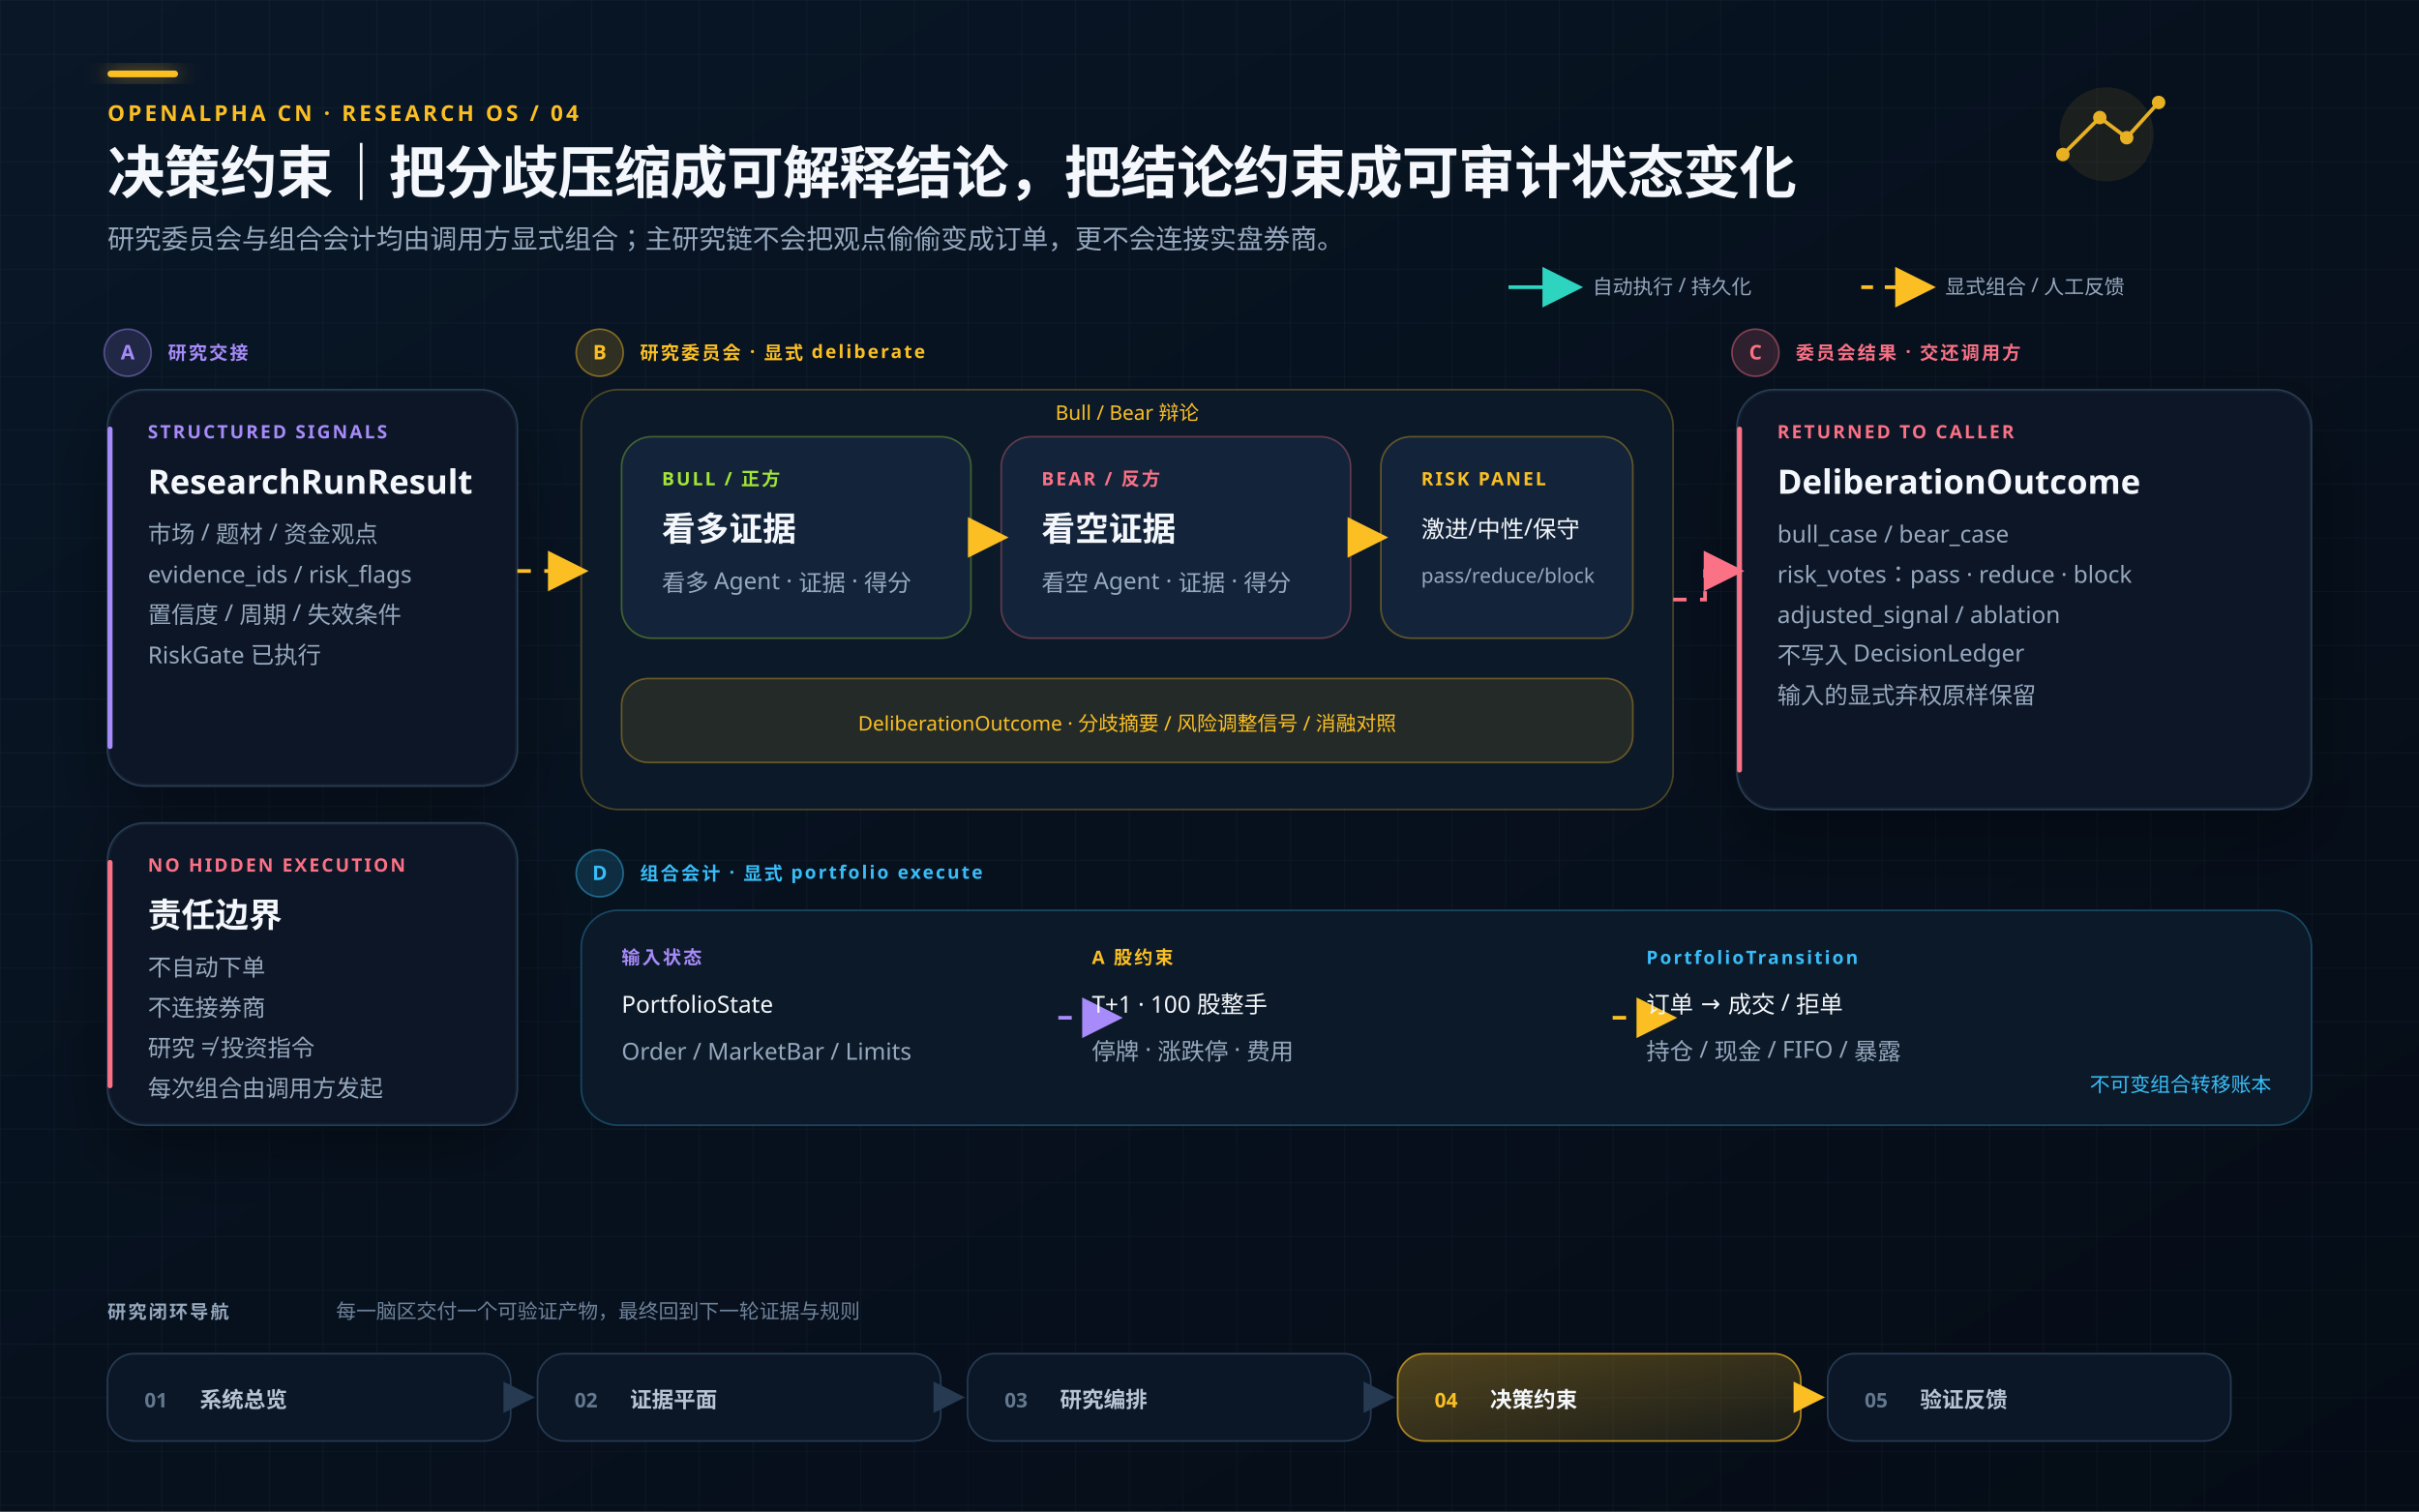
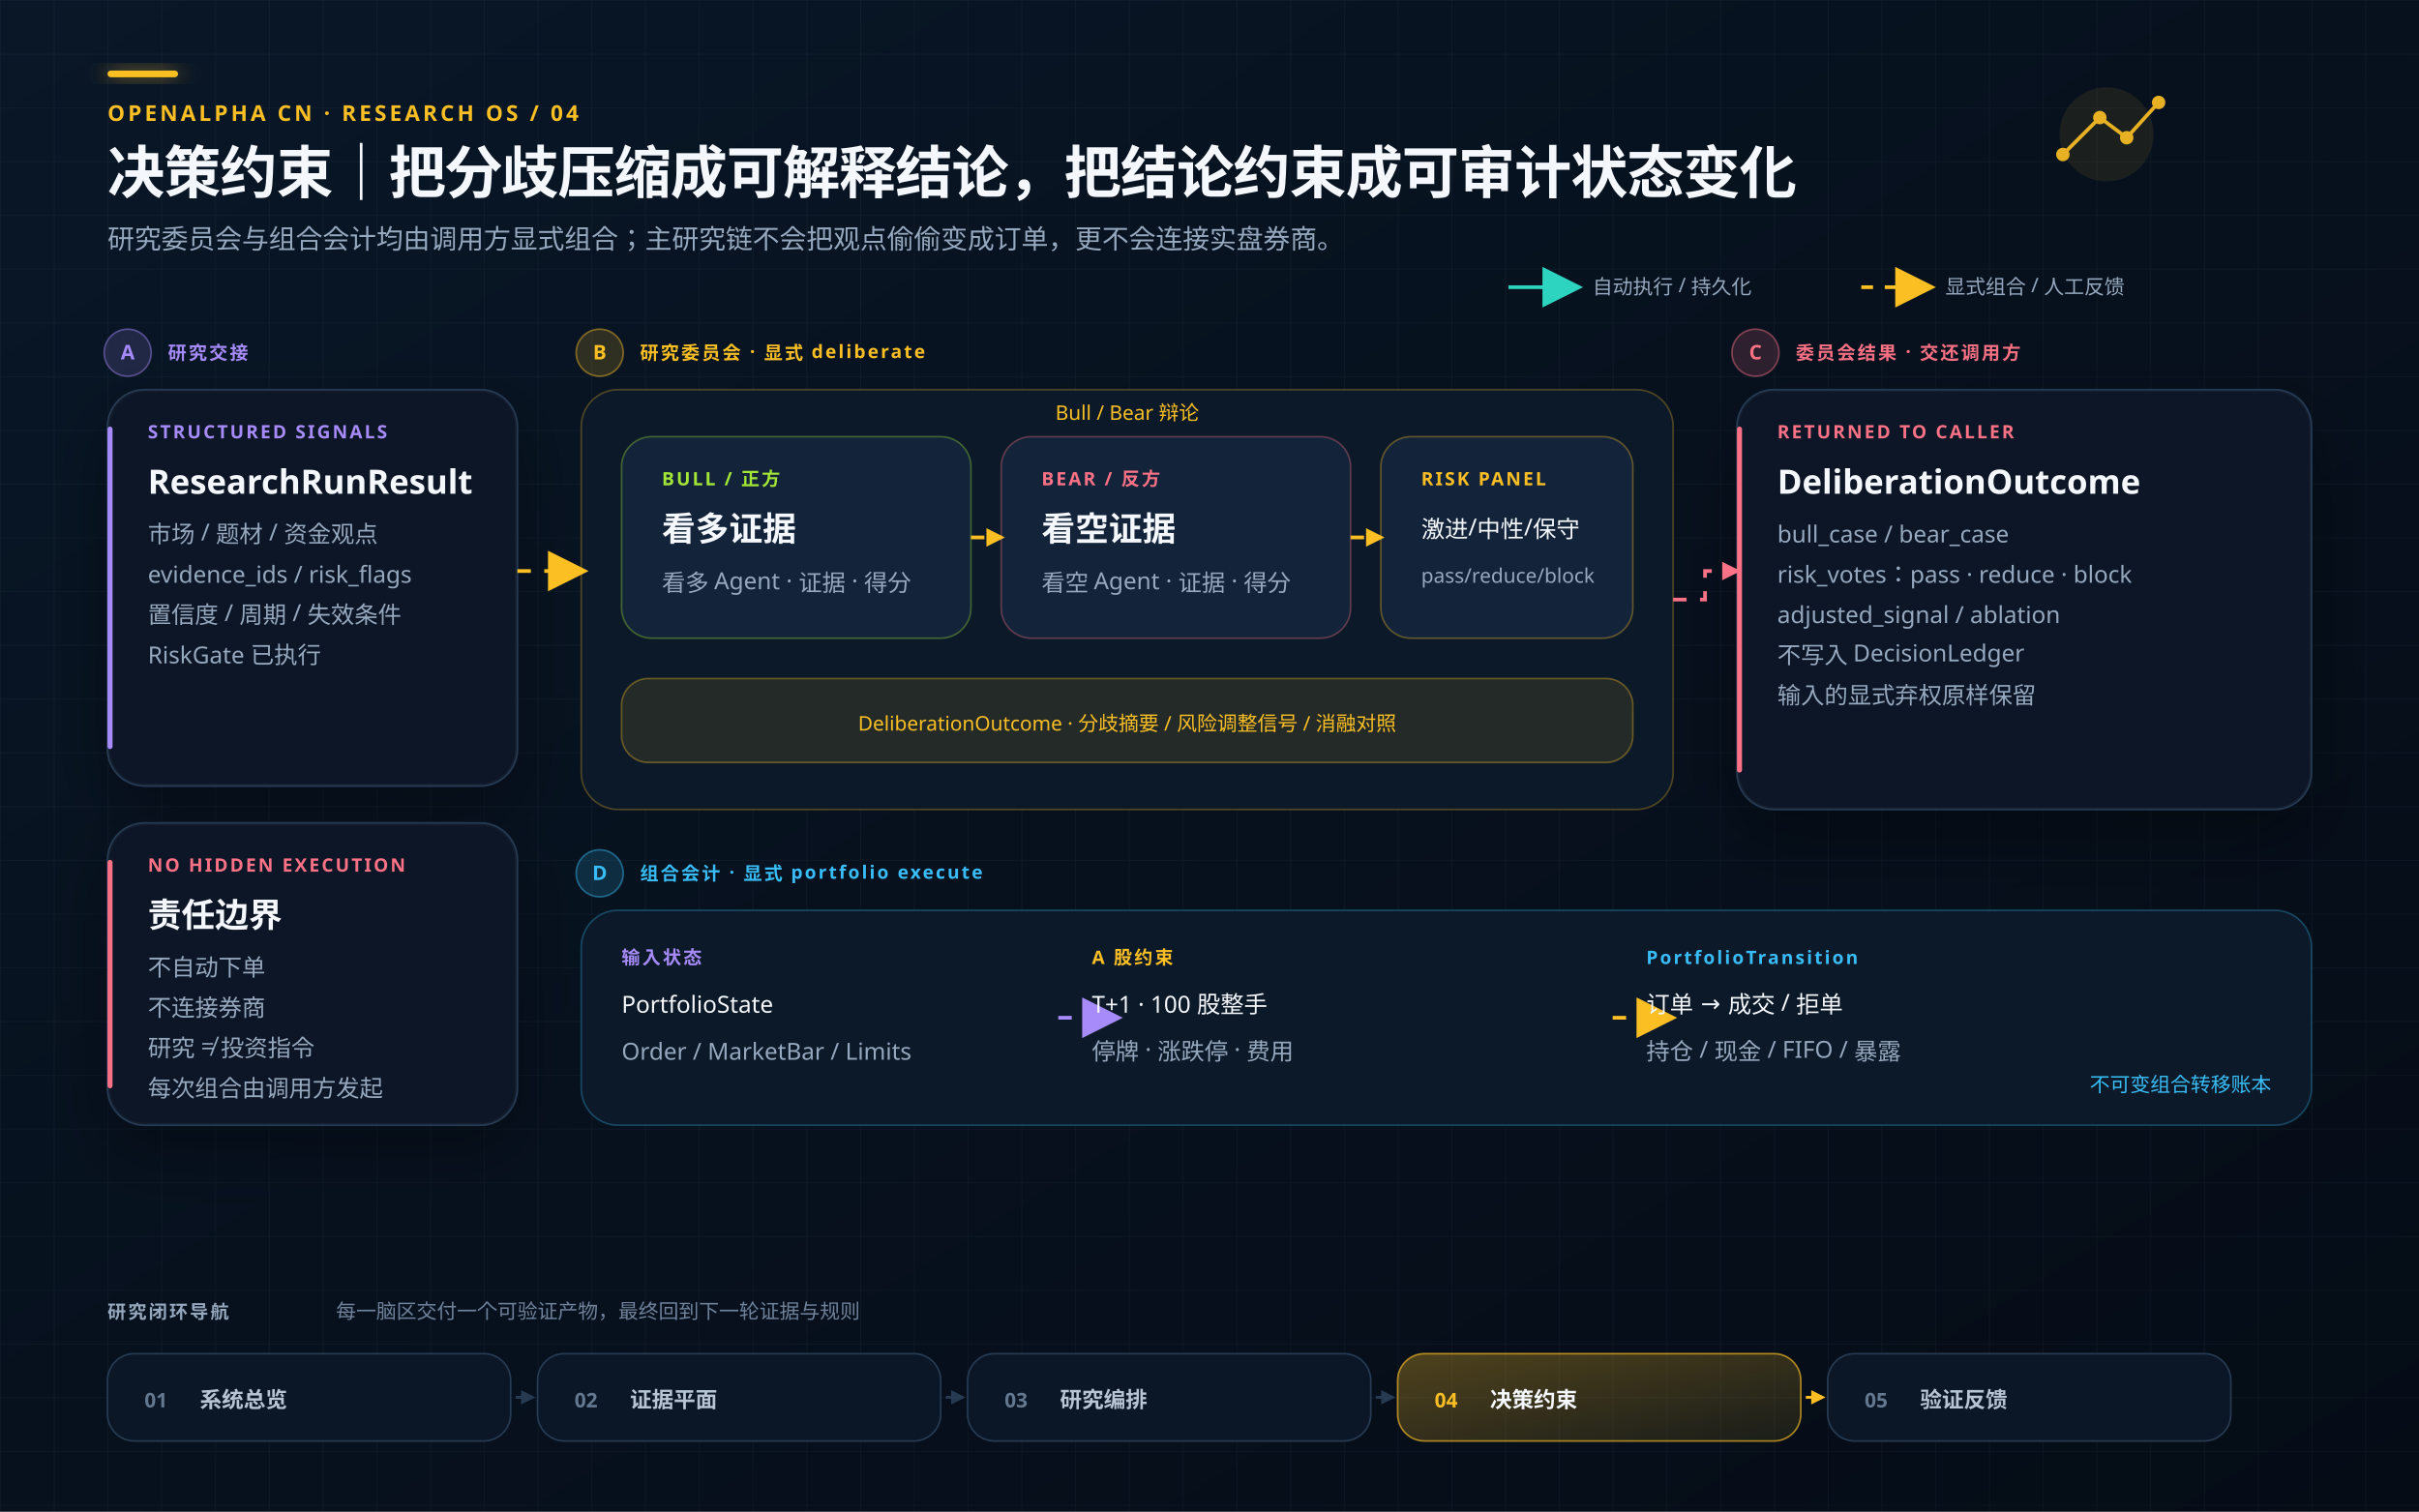
<svg xmlns="http://www.w3.org/2000/svg" width="1440" height="900" viewBox="0 0 1440 900" role="img" aria-labelledby="title desc">
  <defs>
    <linearGradient id="bgGradient" x1="0" y1="0" x2="1" y2="1">
      <stop offset="0" stop-color="#091727" />
      <stop offset=".48" stop-color="#07111E" />
      <stop offset="1" stop-color="#050C16" />
    </linearGradient>
    <radialGradient id="ambient" cx="0" cy="0" r="1" gradientTransform="translate(1160 40) rotate(135) scale(600 420)">
      <stop offset="0" stop-color="#FBBF24" stop-opacity=".16" />
      <stop offset=".62" stop-color="#FBBF24" stop-opacity=".025" />
      <stop offset="1" stop-color="#FBBF24" stop-opacity="0" />
    </radialGradient>
    <linearGradient id="activeNav" x1="0" y1="0" x2="1" y2="1">
      <stop offset="0" stop-color="#FBBF24" stop-opacity=".30" />
      <stop offset="1" stop-color="#FBBF24" stop-opacity=".08" />
    </linearGradient>
    <filter id="shadow" x="-20%" y="-20%" width="150%" height="170%">
      <feDropShadow dx="0" dy="16" stdDeviation="20" flood-color="#000000" flood-opacity=".34" />
    </filter>
    <filter id="softGlow" x="-100%" y="-100%" width="300%" height="300%">
      <feGaussianBlur stdDeviation="7" result="blur" />
      <feMerge>
        <feMergeNode in="blur" />
        <feMergeNode in="SourceGraphic" />
      </feMerge>
    </filter>
    <pattern id="grid" width="32" height="32" patternUnits="userSpaceOnUse">
      <path d="M32 0H0V32" fill="none" stroke="#6D87A3" stroke-width=".55" opacity=".12" />
    </pattern>
    <marker id="arrow-2DD4BF" markerWidth="11" markerHeight="11" refX="9" refY="5.5" orient="auto" markerUnits="strokeWidth">
      <path d="M0 0L11 5.5L0 11Z" fill="#2DD4BF" />
    </marker>
    <marker id="arrowShort-2DD4BF" markerWidth="5" markerHeight="5" refX="4" refY="2.5" orient="auto" markerUnits="strokeWidth">
      <path d="M0 0L5 2.5L0 5Z" fill="#2DD4BF" />
    </marker>
    <marker id="arrow-38BDF8" markerWidth="11" markerHeight="11" refX="9" refY="5.5" orient="auto" markerUnits="strokeWidth">
      <path d="M0 0L11 5.5L0 11Z" fill="#38BDF8" />
    </marker>
    <marker id="arrowShort-38BDF8" markerWidth="5" markerHeight="5" refX="4" refY="2.5" orient="auto" markerUnits="strokeWidth">
      <path d="M0 0L5 2.5L0 5Z" fill="#38BDF8" />
    </marker>
    <marker id="arrow-A78BFA" markerWidth="11" markerHeight="11" refX="9" refY="5.5" orient="auto" markerUnits="strokeWidth">
      <path d="M0 0L11 5.5L0 11Z" fill="#A78BFA" />
    </marker>
    <marker id="arrowShort-A78BFA" markerWidth="5" markerHeight="5" refX="4" refY="2.5" orient="auto" markerUnits="strokeWidth">
      <path d="M0 0L5 2.5L0 5Z" fill="#A78BFA" />
    </marker>
    <marker id="arrow-FBBF24" markerWidth="11" markerHeight="11" refX="9" refY="5.5" orient="auto" markerUnits="strokeWidth">
      <path d="M0 0L11 5.5L0 11Z" fill="#FBBF24" />
    </marker>
    <marker id="arrowShort-FBBF24" markerWidth="5" markerHeight="5" refX="4" refY="2.5" orient="auto" markerUnits="strokeWidth">
      <path d="M0 0L5 2.5L0 5Z" fill="#FBBF24" />
    </marker>
    <marker id="arrow-FB7185" markerWidth="11" markerHeight="11" refX="9" refY="5.5" orient="auto" markerUnits="strokeWidth">
      <path d="M0 0L11 5.5L0 11Z" fill="#FB7185" />
    </marker>
    <marker id="arrowShort-FB7185" markerWidth="5" markerHeight="5" refX="4" refY="2.5" orient="auto" markerUnits="strokeWidth">
      <path d="M0 0L5 2.5L0 5Z" fill="#FB7185" />
    </marker>
    <marker id="arrow-A3E635" markerWidth="11" markerHeight="11" refX="9" refY="5.5" orient="auto" markerUnits="strokeWidth">
      <path d="M0 0L11 5.5L0 11Z" fill="#A3E635" />
    </marker>
    <marker id="arrowShort-A3E635" markerWidth="5" markerHeight="5" refX="4" refY="2.5" orient="auto" markerUnits="strokeWidth">
      <path d="M0 0L5 2.5L0 5Z" fill="#A3E635" />
    </marker>
    <marker id="arrow-263A52" markerWidth="11" markerHeight="11" refX="9" refY="5.5" orient="auto" markerUnits="strokeWidth">
      <path d="M0 0L11 5.5L0 11Z" fill="#263A52" />
    </marker>
    <marker id="arrowShort-263A52" markerWidth="5" markerHeight="5" refX="4" refY="2.5" orient="auto" markerUnits="strokeWidth">
      <path d="M0 0L5 2.5L0 5Z" fill="#263A52" />
    </marker>
    <style>
      text { font-family: Geist, "Plus Jakarta Sans", "Noto Sans SC", "Microsoft YaHei", sans-serif; }
      .eyebrow { font-size: 13px; font-weight: 760; letter-spacing: 1.8px; }
      .title { font-size: 34px; font-weight: 760; letter-spacing: -.5px; }
      .subtitle { font-size: 16px; font-weight: 480; }
      .micro { font-size: 11px; font-weight: 760; letter-spacing: 1.25px; }
      .cardTitle { font-size: 20px; font-weight: 720; }
      .cardTitleTight { font-size: 17px; font-weight: 720; }
      .body { font-size: 14px; font-weight: 490; }
      .small { font-size: 12px; font-weight: 520; }
      .mono { font-size: 12px; font-weight: 680; font-family: Geist Mono, "Noto Sans Mono CJK SC", monospace; }
      .metric { font-size: 28px; font-weight: 780; letter-spacing: -.5px; }
      .nav { font-size: 13px; font-weight: 680; }
      .navNum { font-size: 12px; font-weight: 800; }
    </style>
  </defs>
  <rect width="1440" height="900" fill="#07111E" />
  <rect width="1440" height="900" fill="url(#bgGradient)" />
  <rect width="1440" height="900" fill="url(#ambient)" />
  <rect width="1440" height="900" fill="url(#grid)" />
  <rect x="64" y="42" width="42" height="4" rx="2" fill="#FBBF24" filter="url(#softGlow)" />
  <text x="64" y="72" class="eyebrow" fill="#FBBF24">OPENALPHA CN · RESEARCH OS / 04</text>
  <text x="64" y="115" class="title" fill="#F4F7FB">决策约束｜把分歧压缩成可解释结论，把结论约束成可审计状态变化</text>
  <text x="64" y="148" class="subtitle" fill="#96A8BE">研究委员会与组合会计均由调用方显式组合；主研究链不会把观点偷偷变成订单，更不会连接实盘券商。</text>
  <g transform="translate(1210 50)" opacity=".92">
    <circle cx="44" cy="30" r="28" fill="#FBBF24" opacity=".09" />
    <path d="M18 42L40 20L56 32L75 11" fill="none" stroke="#FBBF24" stroke-width="2.2" />
    <circle cx="18" cy="42" r="4" fill="#FBBF24" />
    <circle cx="40" cy="20" r="4" fill="#FBBF24" />
    <circle cx="56" cy="32" r="4" fill="#FBBF24" />
    <circle cx="75" cy="11" r="4" fill="#FBBF24" />
  </g>
  <line x1="898" y1="171" x2="938" y2="171" stroke="#2DD4BF" stroke-width="2.2" marker-end="url(#arrow-2DD4BF)" />
  <text x="948" y="175" class="small" fill="#96A8BE" text-anchor="start" opacity="1">自动执行 / 持久化</text>
  <line x1="1108" y1="171" x2="1148" y2="171" stroke="#FBBF24" stroke-width="2.2" stroke-dasharray="7 7" marker-end="url(#arrow-FBBF24)" />
  <text x="1158" y="175" class="small" fill="#96A8BE" text-anchor="start" opacity="1">显式组合 / 人工反馈</text>
  <circle cx="76" cy="210" r="14" fill="#A78BFA" fill-opacity=".16" stroke="#A78BFA" stroke-opacity=".45" />
  <text x="76" y="214" class="navNum" fill="#A78BFA" text-anchor="middle" opacity="1">A</text>
  <text x="100" y="214" class="micro" fill="#A78BFA" text-anchor="start" opacity="1">研究交接</text>
  <rect x="64" y="232" width="244" height="236" rx="22" fill="#0C1928" stroke="#263A52" filter="url(#shadow)" />
  <rect x="65" y="233" width="242" height="234" rx="21" fill="none" stroke="#FFFFFF" stroke-opacity=".035" />
  <rect x="64" y="254" width="3" height="192" rx="1.5" fill="#A78BFA" />
  <text x="88" y="261" class="micro" fill="#A78BFA" text-anchor="start" opacity="1">STRUCTURED SIGNALS</text>
  <text x="88" y="294" class="cardTitle" fill="#F4F7FB" text-anchor="start" opacity="1">ResearchRunResult</text>
  <text x="88" y="323" class="body" fill="#96A8BE" text-anchor="start" opacity="1">市场 / 题材 / 资金观点</text>
  <text x="88" y="347" class="body" fill="#96A8BE" text-anchor="start" opacity="1">evidence_ids / risk_flags</text>
  <text x="88" y="371" class="body" fill="#96A8BE" text-anchor="start" opacity="1">置信度 / 周期 / 失效条件</text>
  <text x="88" y="395" class="body" fill="#96A8BE" text-anchor="start" opacity="1">RiskGate 已执行</text>
  <rect x="64" y="490" width="244" height="180" rx="22" fill="#0C1928" stroke="#263A52" filter="url(#shadow)" />
  <rect x="65" y="491" width="242" height="178" rx="21" fill="none" stroke="#FFFFFF" stroke-opacity=".035" />
  <rect x="64" y="512" width="3" height="136" rx="1.5" fill="#FB7185" />
  <text x="88" y="519" class="micro" fill="#FB7185" text-anchor="start" opacity="1">NO HIDDEN EXECUTION</text>
  <text x="88" y="552" class="cardTitle" fill="#F4F7FB" text-anchor="start" opacity="1">责任边界</text>
  <text x="88" y="581" class="body" fill="#96A8BE" text-anchor="start" opacity="1">不自动下单</text>
  <text x="88" y="605" class="body" fill="#96A8BE" text-anchor="start" opacity="1">不连接券商</text>
  <text x="88" y="629" class="body" fill="#96A8BE" text-anchor="start" opacity="1">研究 ≠ 投资指令</text>
  <text x="88" y="653" class="body" fill="#96A8BE" text-anchor="start" opacity="1">每次组合由调用方发起</text>
  <circle cx="357" cy="210" r="14" fill="#FBBF24" fill-opacity=".16" stroke="#FBBF24" stroke-opacity=".45" />
  <text x="357" y="214" class="navNum" fill="#FBBF24" text-anchor="middle" opacity="1">B</text>
  <text x="381" y="214" class="micro" fill="#FBBF24" text-anchor="start" opacity="1">研究委员会 · 显式 deliberate</text>
  <rect x="346" y="232" width="650" height="250" rx="22" fill="#0C1928" stroke="#FBBF24" stroke-opacity=".28" />
  <text x="671" y="250" class="small" fill="#FBBF24" text-anchor="middle" opacity="1">Bull / Bear 辩论</text>
  <rect x="370" y="260" width="208" height="120" rx="18" fill="#13243A" stroke="#A3E635" stroke-opacity=".34" />
  <text x="394" y="289" class="micro" fill="#A3E635" text-anchor="start" opacity="1">BULL / 正方</text>
  <text x="394" y="322" class="cardTitle" fill="#F4F7FB" text-anchor="start" opacity="1">看多证据</text>
  <text x="394" y="352" class="body" fill="#96A8BE" text-anchor="start" opacity="1">看多 Agent · 证据 · 得分</text>
  <rect x="596" y="260" width="208" height="120" rx="18" fill="#13243A" stroke="#FB7185" stroke-opacity=".34" />
  <text x="620" y="289" class="micro" fill="#FB7185" text-anchor="start" opacity="1">BEAR / 反方</text>
  <text x="620" y="322" class="cardTitle" fill="#F4F7FB" text-anchor="start" opacity="1">看空证据</text>
  <text x="620" y="352" class="body" fill="#96A8BE" text-anchor="start" opacity="1">看空 Agent · 证据 · 得分</text>
  <rect x="822" y="260" width="150" height="120" rx="18" fill="#13243A" stroke="#FBBF24" stroke-opacity=".34" />
  <text x="846" y="289" class="micro" fill="#FBBF24" text-anchor="start" opacity="1">RISK PANEL</text>
  <text x="846" y="320" class="body" fill="#F4F7FB" text-anchor="start" opacity="1">激进/中性/保守</text>
  <text x="846" y="347" class="small" fill="#96A8BE" text-anchor="start" opacity="1">pass/reduce/block</text>
  <path d="M308 340H346" fill="none" stroke="#FBBF24" stroke-width="2.2" stroke-dasharray="8 8" marker-end="url(#arrow-FBBF24)" opacity="1" />
-   <path d="M578 320L596 320" fill="none" stroke="#FBBF24" stroke-width="2.2" stroke-dasharray="8 8" marker-end="url(#arrow-FBBF24)" />
-   <path d="M804 320L822 320" fill="none" stroke="#FBBF24" stroke-width="2.2" stroke-dasharray="8 8" marker-end="url(#arrow-FBBF24)" />
+   <path d="M578 320L596 320" fill="none" stroke="#FBBF24" stroke-width="2.2" stroke-dasharray="8 8" marker-end="url(#arrowShort-FBBF24)" />
+   <path d="M804 320L822 320" fill="none" stroke="#FBBF24" stroke-width="2.2" stroke-dasharray="8 8" marker-end="url(#arrowShort-FBBF24)" />
  <rect x="370" y="404" width="602" height="50" rx="16" fill="#FBBF24" fill-opacity=".10" stroke="#FBBF24" stroke-opacity=".35" />
  <text x="671" y="435" class="small" fill="#FBBF24" text-anchor="middle" opacity="1">DeliberationOutcome · 分歧摘要 / 风险调整信号 / 消融对照</text>
  <circle cx="1045" cy="210" r="14" fill="#FB7185" fill-opacity=".16" stroke="#FB7185" stroke-opacity=".45" />
  <text x="1045" y="214" class="navNum" fill="#FB7185" text-anchor="middle" opacity="1">C</text>
  <text x="1069" y="214" class="micro" fill="#FB7185" text-anchor="start" opacity="1">委员会结果 · 交还调用方</text>
  <rect x="1034" y="232" width="342" height="250" rx="22" fill="#0C1928" stroke="#263A52" filter="url(#shadow)" />
  <rect x="1035" y="233" width="340" height="248" rx="21" fill="none" stroke="#FFFFFF" stroke-opacity=".035" />
  <rect x="1034" y="254" width="3" height="206" rx="1.5" fill="#FB7185" />
  <text x="1058" y="261" class="micro" fill="#FB7185" text-anchor="start" opacity="1">RETURNED TO CALLER</text>
  <text x="1058" y="294" class="cardTitle" fill="#F4F7FB" text-anchor="start" opacity="1">DeliberationOutcome</text>
  <text x="1058" y="323" class="body" fill="#96A8BE" text-anchor="start" opacity="1">bull_case / bear_case</text>
  <text x="1058" y="347" class="body" fill="#96A8BE" text-anchor="start" opacity="1">risk_votes：pass · reduce · block</text>
  <text x="1058" y="371" class="body" fill="#96A8BE" text-anchor="start" opacity="1">adjusted_signal / ablation</text>
  <text x="1058" y="395" class="body" fill="#96A8BE" text-anchor="start" opacity="1">不写入 DecisionLedger</text>
  <text x="1058" y="419" class="body" fill="#96A8BE" text-anchor="start" opacity="1">输入的显式弃权原样保留</text>
-   <path d="M996 357H1015V340H1034" fill="none" stroke="#FB7185" stroke-width="2.2" stroke-dasharray="8 8" marker-end="url(#arrow-FB7185)" opacity="1" />
+   <path d="M996 357H1015V340H1034" fill="none" stroke="#FB7185" stroke-width="2.2" stroke-dasharray="8 8" marker-end="url(#arrowShort-FB7185)" opacity="1" />
  <circle cx="357" cy="520" r="14" fill="#38BDF8" fill-opacity=".16" stroke="#38BDF8" stroke-opacity=".45" />
  <text x="357" y="524" class="navNum" fill="#38BDF8" text-anchor="middle" opacity="1">D</text>
  <text x="381" y="524" class="micro" fill="#38BDF8" text-anchor="start" opacity="1">组合会计 · 显式 portfolio execute</text>
  <rect x="346" y="542" width="1030" height="128" rx="22" fill="#0C1928" stroke="#38BDF8" stroke-opacity=".30" />
  <text x="370" y="574" class="micro" fill="#A78BFA" text-anchor="start" opacity="1">输入状态</text>
  <text x="370" y="603" class="body" fill="#F4F7FB" text-anchor="start" opacity="1">PortfolioState</text>
  <text x="370" y="631" class="body" fill="#96A8BE" text-anchor="start" opacity="1">Order / MarketBar / Limits</text>
  <path d="M630 606L664 606" fill="none" stroke="#A78BFA" stroke-width="2.2" stroke-dasharray="8 8" marker-end="url(#arrow-A78BFA)" />
  <text x="650" y="574" class="micro" fill="#FBBF24" text-anchor="start" opacity="1">A 股约束</text>
  <text x="650" y="603" class="body" fill="#F4F7FB" text-anchor="start" opacity="1">T+1 · 100 股整手</text>
  <text x="650" y="631" class="body" fill="#96A8BE" text-anchor="start" opacity="1">停牌 · 涨跌停 · 费用</text>
  <path d="M960 606L994 606" fill="none" stroke="#FBBF24" stroke-width="2.2" stroke-dasharray="8 8" marker-end="url(#arrow-FBBF24)" />
  <text x="980" y="574" class="micro" fill="#38BDF8" text-anchor="start" opacity="1">PortfolioTransition</text>
  <text x="980" y="603" class="body" fill="#F4F7FB" text-anchor="start" opacity="1">订单 → 成交 / 拒单</text>
  <text x="980" y="631" class="body" fill="#96A8BE" text-anchor="start" opacity="1">持仓 / 现金 / FIFO / 暴露</text>
  <text x="1352" y="650" class="small" fill="#38BDF8" text-anchor="end" opacity="1">不可变组合转移账本</text>
  <text x="64" y="785" class="micro" fill="#96A8BE" text-anchor="start" opacity="1">研究闭环导航</text>
  <text x="200" y="785" class="small" fill="#6F829A" text-anchor="start" opacity="1">每一脑区交付一个可验证产物，最终回到下一轮证据与规则</text>
  <rect x="64" y="806" width="240" height="52" rx="16" fill="#0B1726" stroke="#263A52" />
  <text x="86" y="838" class="navNum" fill="#647890" text-anchor="start" opacity="1">01</text>
  <text x="119" y="838" class="nav" fill="#B7C4D4" text-anchor="start" opacity="1">系统总览</text>
-   <path d="M309 832H315" stroke="#263A52" stroke-width="1.7" marker-end="url(#arrow-263A52)" />
+   <path d="M307 832H317" stroke="#263A52" stroke-width="1.7" marker-end="url(#arrowShort-263A52)" />
  <rect x="320" y="806" width="240" height="52" rx="16" fill="#0B1726" stroke="#263A52" />
  <text x="342" y="838" class="navNum" fill="#647890" text-anchor="start" opacity="1">02</text>
  <text x="375" y="838" class="nav" fill="#B7C4D4" text-anchor="start" opacity="1">证据平面</text>
-   <path d="M565 832H571" stroke="#263A52" stroke-width="1.7" marker-end="url(#arrow-263A52)" />
+   <path d="M563 832H573" stroke="#263A52" stroke-width="1.7" marker-end="url(#arrowShort-263A52)" />
  <rect x="576" y="806" width="240" height="52" rx="16" fill="#0B1726" stroke="#263A52" />
  <text x="598" y="838" class="navNum" fill="#647890" text-anchor="start" opacity="1">03</text>
  <text x="631" y="838" class="nav" fill="#B7C4D4" text-anchor="start" opacity="1">研究编排</text>
-   <path d="M821 832H827" stroke="#263A52" stroke-width="1.7" marker-end="url(#arrow-263A52)" />
+   <path d="M819 832H829" stroke="#263A52" stroke-width="1.7" marker-end="url(#arrowShort-263A52)" />
  <rect x="832" y="806" width="240" height="52" rx="16" fill="url(#activeNav)" stroke="#FBBF24" stroke-opacity=".64" />
  <text x="854" y="838" class="navNum" fill="#FBBF24" text-anchor="start" opacity="1">04</text>
  <text x="887" y="838" class="nav" fill="#F4F7FB" text-anchor="start" opacity="1">决策约束</text>
-   <path d="M1077 832H1083" stroke="#FBBF24" stroke-width="1.7" marker-end="url(#arrow-FBBF24)" />
+   <path d="M1075 832H1085" stroke="#FBBF24" stroke-width="1.7" marker-end="url(#arrowShort-FBBF24)" />
  <rect x="1088" y="806" width="240" height="52" rx="16" fill="#0B1726" stroke="#263A52" />
  <text x="1110" y="838" class="navNum" fill="#647890" text-anchor="start" opacity="1">05</text>
  <text x="1143" y="838" class="nav" fill="#B7C4D4" text-anchor="start" opacity="1">验证反馈</text>
</svg>
